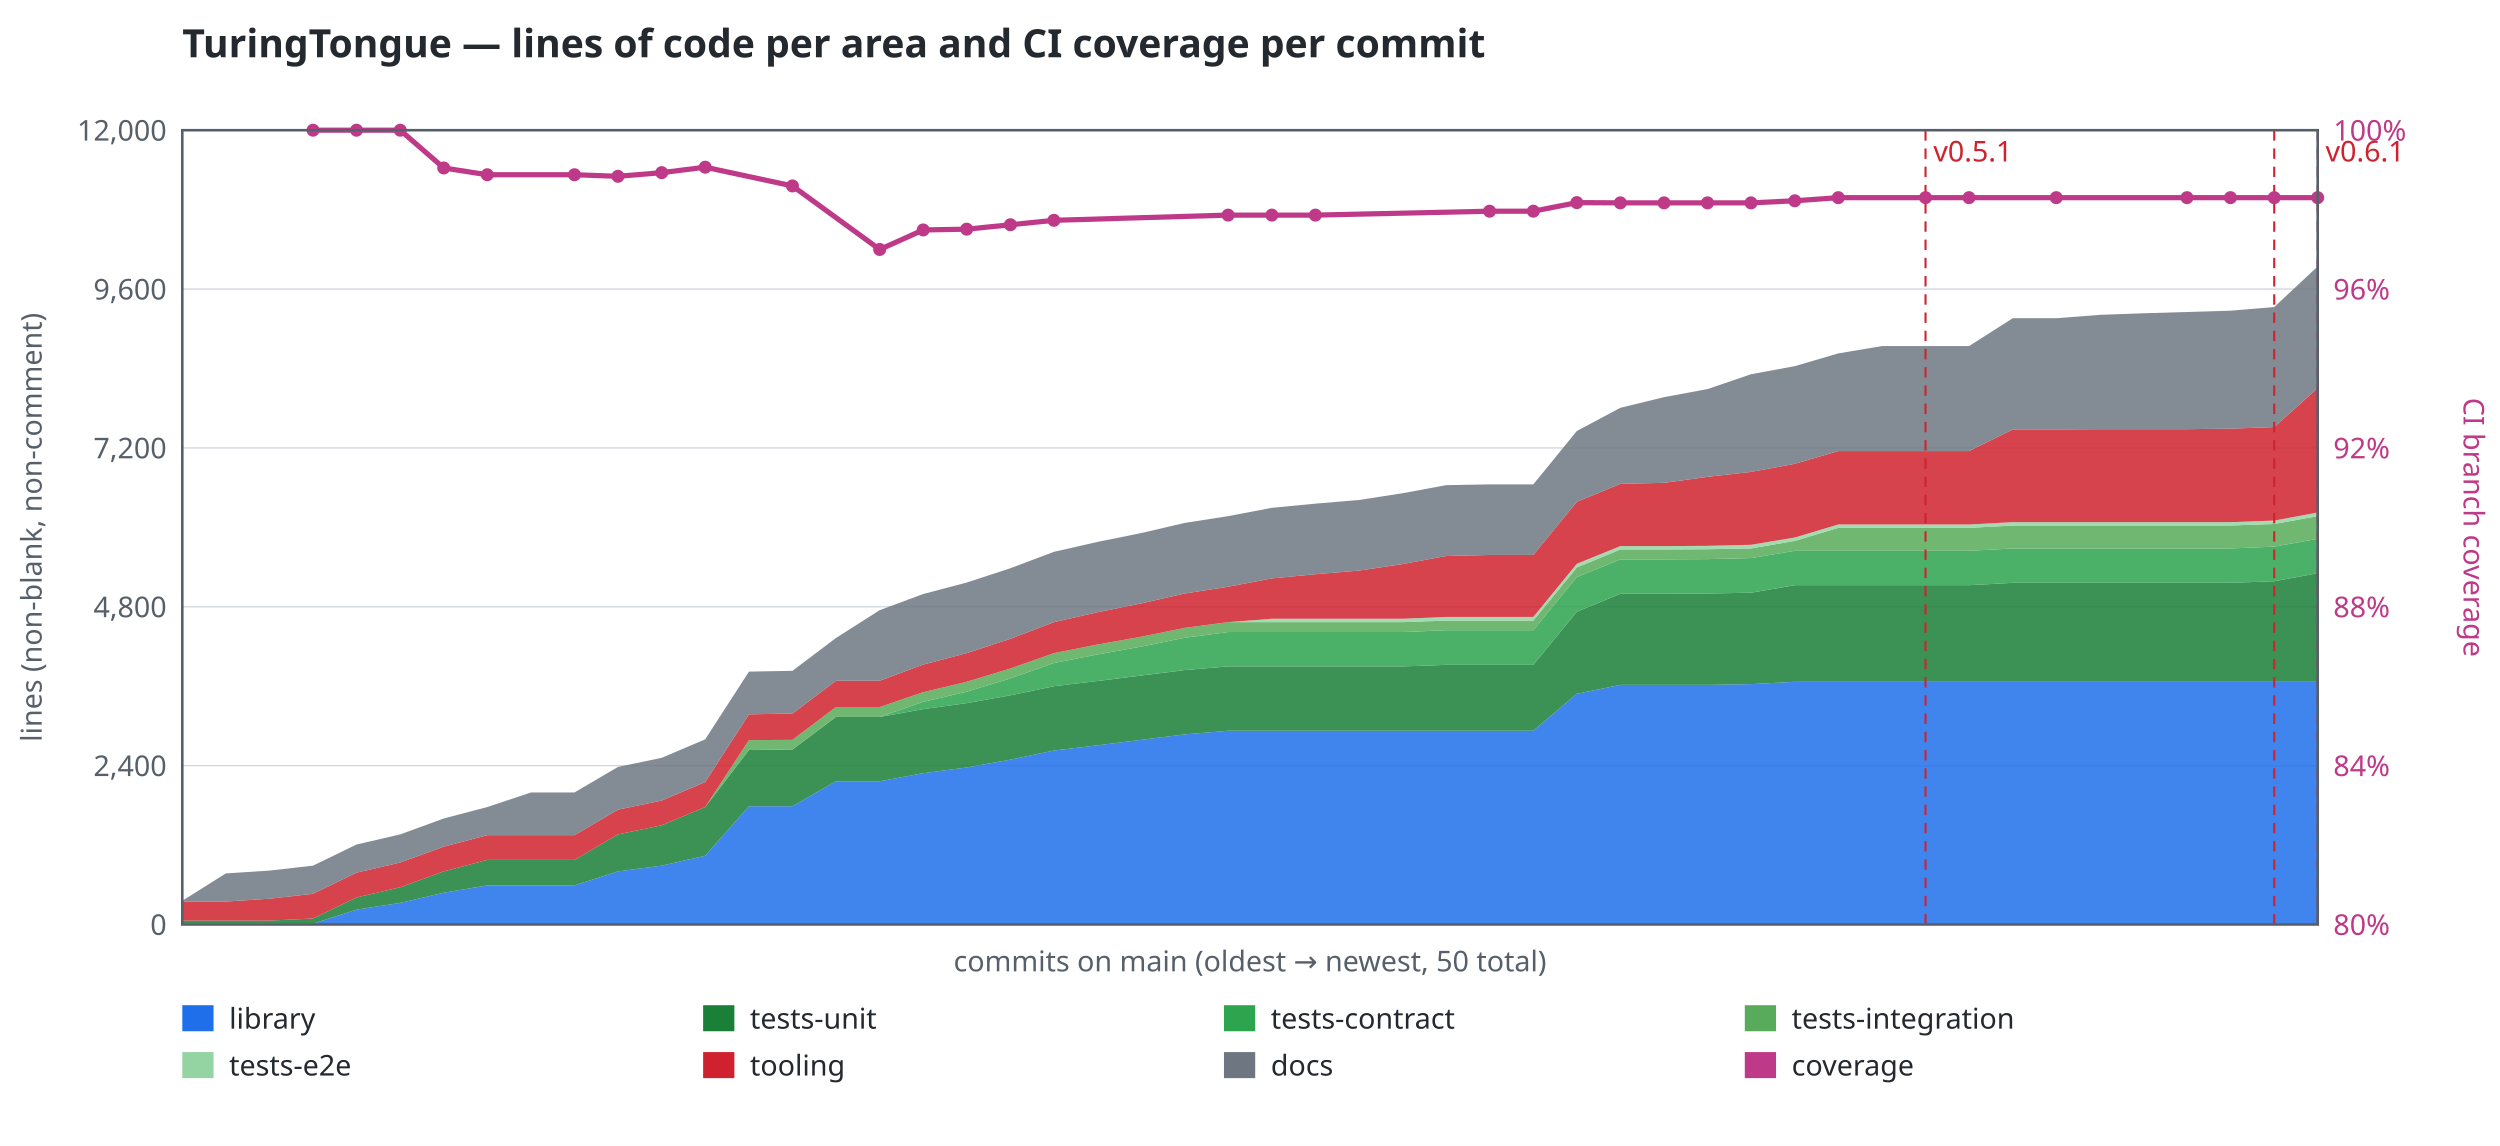
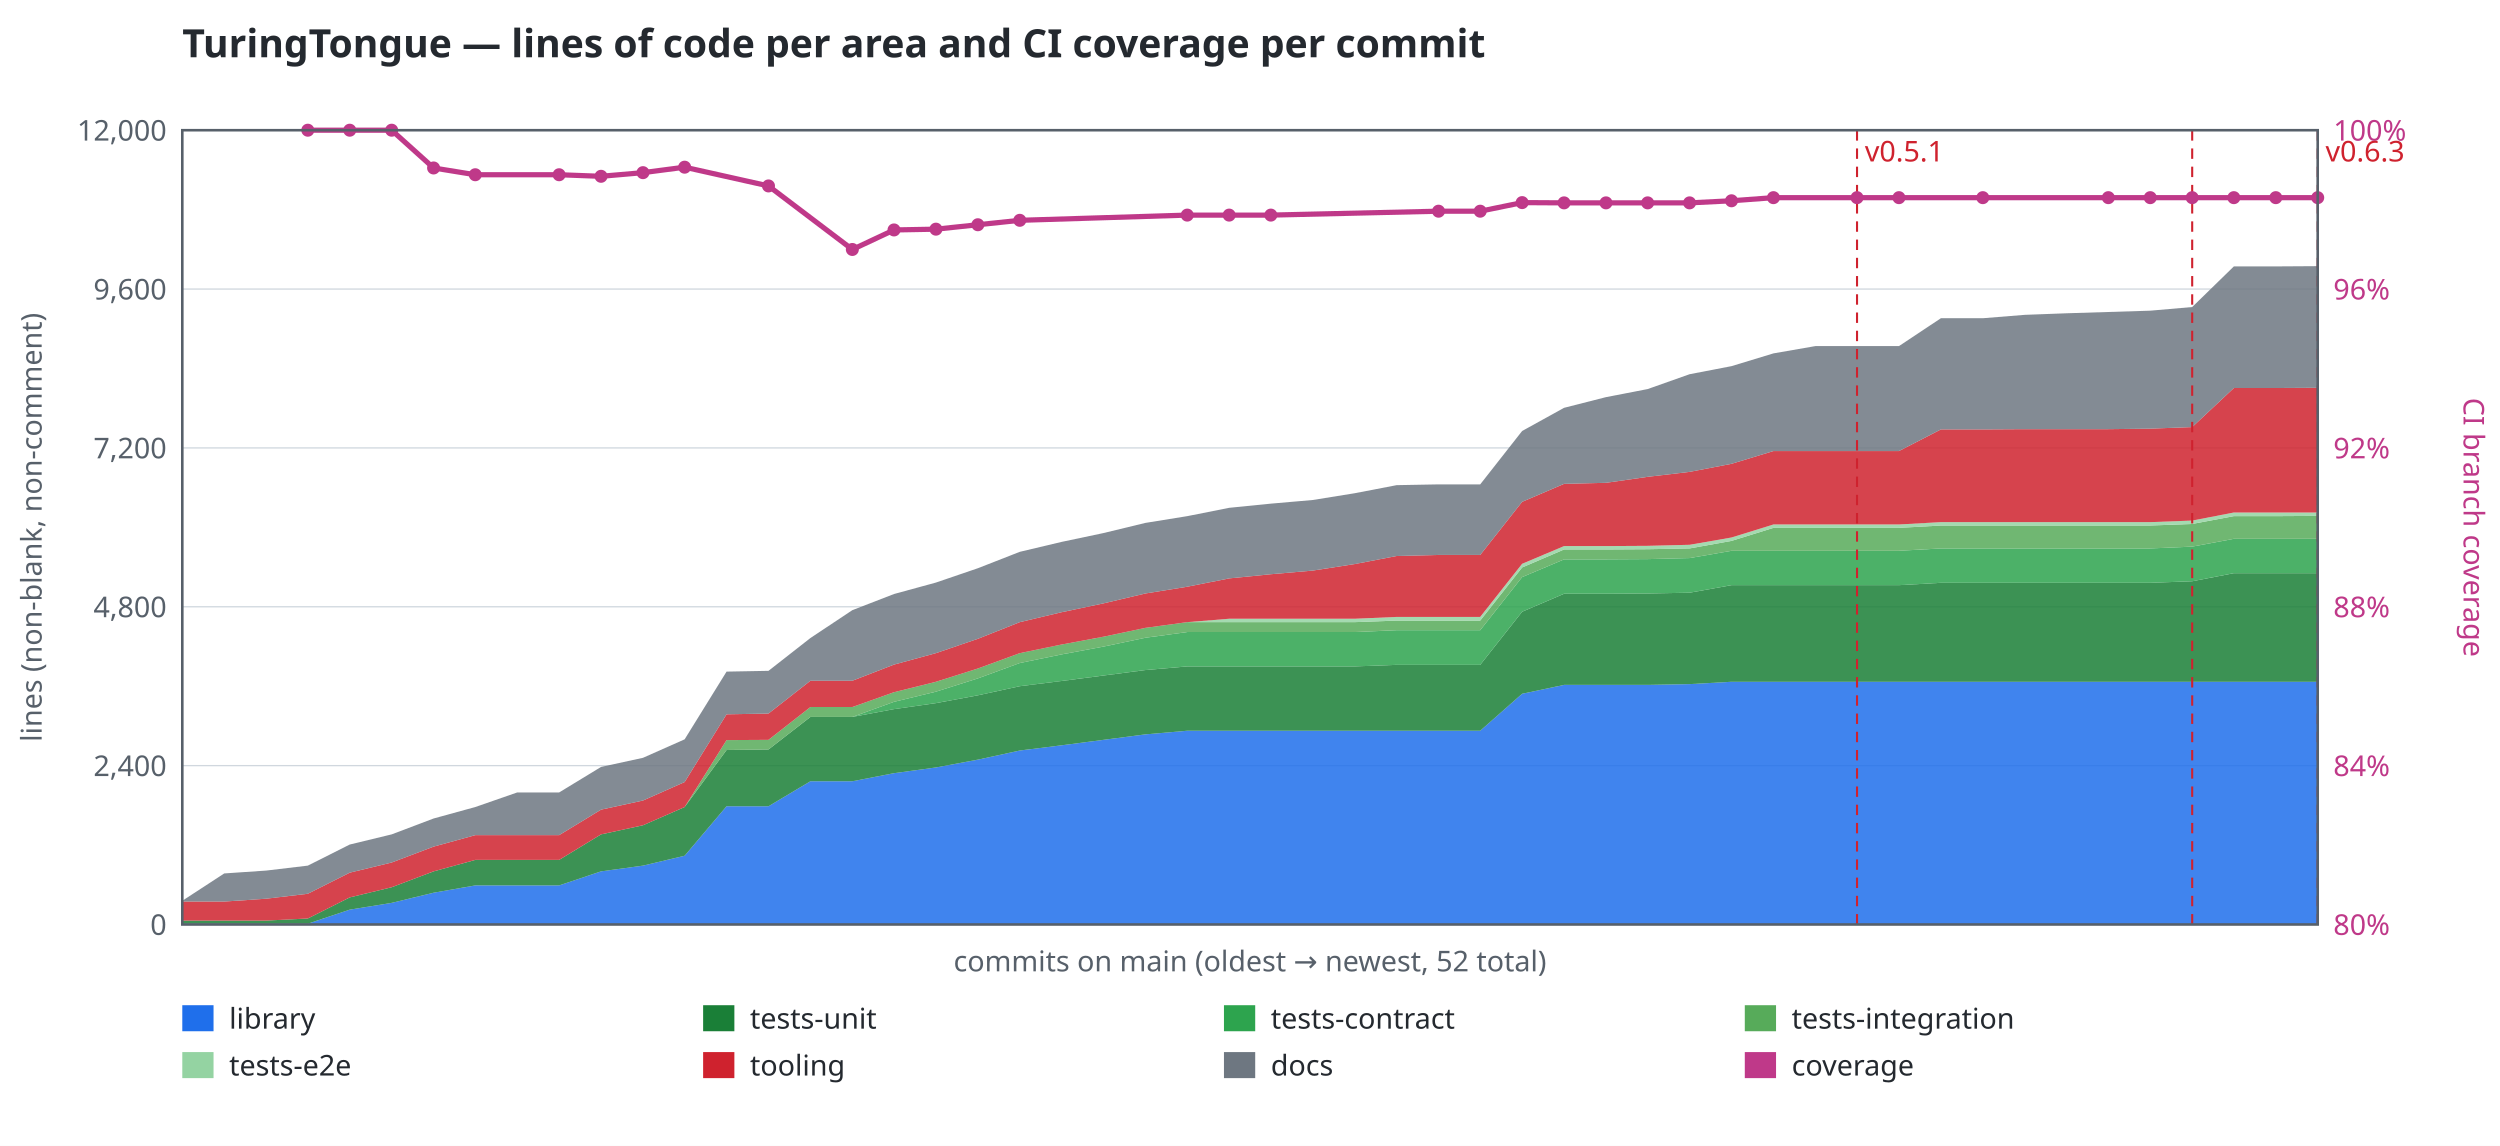
<svg xmlns="http://www.w3.org/2000/svg" width="960" height="440" viewBox="0 0 960 440" font-family="sans-serif" font-size="11">
  <rect width="960" height="440" fill="#ffffff" />
  <text x="70" y="22" font-size="15" font-weight="bold" fill="#24292f">TuringTongue — lines of code per area and CI coverage per commit</text>
  <line x1="70" x2="890" y1="355.0" y2="355.0" stroke="#d0d7de" stroke-width="0.5" />
  <text x="64" y="359.0" text-anchor="end" fill="#57606a">0</text>
  <text x="896" y="359.0" fill="#bf3989">80%</text>
  <line x1="70" x2="890" y1="294.0" y2="294.0" stroke="#d0d7de" stroke-width="0.5" />
  <text x="64" y="298.0" text-anchor="end" fill="#57606a">2,400</text>
  <text x="896" y="298.0" fill="#bf3989">84%</text>
  <line x1="70" x2="890" y1="233.0" y2="233.0" stroke="#d0d7de" stroke-width="0.5" />
  <text x="64" y="237.0" text-anchor="end" fill="#57606a">4,800</text>
  <text x="896" y="237.0" fill="#bf3989">88%</text>
  <line x1="70" x2="890" y1="172.0" y2="172.0" stroke="#d0d7de" stroke-width="0.5" />
  <text x="64" y="176.0" text-anchor="end" fill="#57606a">7,200</text>
  <text x="896" y="176.0" fill="#bf3989">92%</text>
  <line x1="70" x2="890" y1="111.0" y2="111.0" stroke="#d0d7de" stroke-width="0.5" />
  <text x="64" y="115.0" text-anchor="end" fill="#57606a">9,600</text>
  <text x="896" y="115.0" fill="#bf3989">96%</text>
  <line x1="70" x2="890" y1="50.0" y2="50.0" stroke="#d0d7de" stroke-width="0.5" />
  <text x="64" y="54.0" text-anchor="end" fill="#57606a">12,000</text>
  <text x="896" y="54.0" fill="#bf3989">100%</text>
-   <polygon points="70.0,354.7 86.7,354.7 103.5,354.7 120.2,354.7 136.9,349.3 153.7,346.7 170.4,342.8 187.1,340.0 203.9,340.0 220.6,340.0 237.3,334.6 254.1,332.4 270.8,328.6 287.6,309.6 304.3,309.6 321.0,300.0 337.8,300.0 354.5,296.9 371.2,294.7 388.0,291.7 404.7,288.2 421.4,286.2 438.2,284.1 454.9,282.0 471.6,280.6 488.4,280.6 505.1,280.6 521.8,280.6 538.6,280.6 555.3,280.6 572.0,280.6 588.8,280.6 605.5,266.4 622.2,263.0 639.0,263.0 655.7,263.0 672.4,262.7 689.2,261.8 705.9,261.8 722.7,261.8 739.4,261.8 756.1,261.8 772.9,261.8 789.6,261.8 806.3,261.8 823.1,261.8 839.8,261.8 856.5,261.8 873.3,261.8 890.0,261.8 890.0,355.0 873.3,355.0 856.5,355.0 839.8,355.0 823.1,355.0 806.3,355.0 789.6,355.0 772.9,355.0 756.1,355.0 739.4,355.0 722.7,355.0 705.9,355.0 689.2,355.0 672.4,355.0 655.7,355.0 639.0,355.0 622.2,355.0 605.5,355.0 588.8,355.0 572.0,355.0 555.3,355.0 538.6,355.0 521.8,355.0 505.1,355.0 488.4,355.0 471.6,355.0 454.9,355.0 438.2,355.0 421.4,355.0 404.7,355.0 388.0,355.0 371.2,355.0 354.5,355.0 337.8,355.0 321.0,355.0 304.3,355.0 287.6,355.0 270.8,355.0 254.1,355.0 237.3,355.0 220.6,355.0 203.9,355.0 187.1,355.0 170.4,355.0 153.7,355.0 136.9,355.0 120.2,355.0 103.5,355.0 86.7,355.0 70.0,355.0" fill="#1f6feb" fill-opacity="0.85" />
-   <polygon points="70.0,353.5 86.7,353.5 103.5,353.5 120.2,352.7 136.9,344.6 153.7,340.7 170.4,334.6 187.1,330.2 203.9,330.2 220.6,330.2 237.3,320.4 254.1,316.9 270.8,309.9 287.6,288.0 304.3,287.8 321.0,275.3 337.8,275.3 354.5,272.3 371.2,270.0 388.0,267.0 404.7,263.5 421.4,261.5 438.2,259.4 454.9,257.3 471.6,255.9 488.4,255.9 505.1,255.9 521.8,255.9 538.6,255.9 555.3,255.3 572.0,255.3 588.8,255.3 605.5,234.9 622.2,228.0 639.0,228.0 655.7,227.9 672.4,227.6 689.2,224.7 705.9,224.7 722.7,224.7 739.4,224.7 756.1,224.7 772.9,223.8 789.6,223.8 806.3,223.8 823.1,223.8 839.8,223.8 856.5,223.8 873.3,223.2 890.0,220.1 890.0,261.8 873.3,261.8 856.5,261.8 839.8,261.8 823.1,261.8 806.3,261.8 789.6,261.8 772.9,261.8 756.1,261.8 739.4,261.8 722.7,261.8 705.9,261.8 689.2,261.8 672.4,262.7 655.7,263.0 639.0,263.0 622.2,263.0 605.5,266.4 588.8,280.6 572.0,280.6 555.3,280.6 538.6,280.6 521.8,280.6 505.1,280.6 488.4,280.6 471.6,280.6 454.9,282.0 438.2,284.1 421.4,286.2 404.7,288.2 388.0,291.7 371.2,294.7 354.5,296.9 337.8,300.0 321.0,300.0 304.3,309.6 287.6,309.6 270.8,328.6 254.1,332.4 237.3,334.6 220.6,340.0 203.9,340.0 187.1,340.0 170.4,342.8 153.7,346.7 136.9,349.3 120.2,354.7 103.5,354.7 86.7,354.7 70.0,354.7" fill="#1a7f37" fill-opacity="0.85" />
-   <polygon points="70.0,353.5 86.7,353.5 103.5,353.5 120.2,352.7 136.9,344.6 153.7,340.7 170.4,334.6 187.1,330.2 203.9,330.2 220.6,330.2 237.3,320.4 254.1,316.9 270.8,309.9 287.6,288.0 304.3,287.8 321.0,275.3 337.8,275.3 354.5,269.5 371.2,265.6 388.0,260.5 404.7,254.6 421.4,251.3 438.2,248.3 454.9,244.9 471.6,242.7 488.4,242.7 505.1,242.7 521.8,242.7 538.6,242.7 555.3,242.0 572.0,242.0 588.8,242.0 605.5,221.6 622.2,214.8 639.0,214.8 655.7,214.7 672.4,214.3 689.2,211.5 705.9,211.5 722.7,211.5 739.4,211.5 756.1,211.5 772.9,210.6 789.6,210.6 806.3,210.6 823.1,210.6 839.8,210.6 856.5,210.6 873.3,209.9 890.0,206.9 890.0,220.1 873.3,223.2 856.5,223.8 839.8,223.8 823.1,223.8 806.3,223.8 789.6,223.8 772.9,223.8 756.1,224.7 739.4,224.7 722.7,224.7 705.9,224.7 689.2,224.7 672.4,227.6 655.7,227.9 639.0,228.0 622.2,228.0 605.5,234.9 588.8,255.3 572.0,255.3 555.3,255.3 538.6,255.9 521.8,255.9 505.1,255.9 488.4,255.9 471.6,255.9 454.9,257.3 438.2,259.4 421.4,261.5 404.7,263.5 388.0,267.0 371.2,270.0 354.5,272.3 337.8,275.3 321.0,275.3 304.3,287.8 287.6,288.0 270.8,309.9 254.1,316.9 237.3,320.4 220.6,330.2 203.9,330.2 187.1,330.2 170.4,334.6 153.7,340.7 136.9,344.6 120.2,352.7 103.5,353.5 86.7,353.5 70.0,353.5" fill="#2da44e" fill-opacity="0.85" />
-   <polygon points="70.0,353.5 86.7,353.5 103.5,353.5 120.2,352.7 136.9,344.6 153.7,340.7 170.4,334.6 187.1,330.2 203.9,330.2 220.6,330.2 237.3,320.4 254.1,316.9 270.8,309.9 287.6,284.2 304.3,284.1 321.0,271.5 337.8,271.5 354.5,265.8 371.2,261.8 388.0,256.7 404.7,250.8 421.4,247.5 438.2,244.5 454.9,241.1 471.6,238.9 488.4,238.9 505.1,238.9 521.8,238.9 538.6,238.9 555.3,238.3 572.0,238.3 588.8,238.3 605.5,217.9 622.2,211.0 639.0,211.0 655.7,210.9 672.4,210.6 689.2,207.7 705.9,202.7 722.7,202.7 739.4,202.7 756.1,202.7 772.9,201.8 789.6,201.8 806.3,201.8 823.1,201.8 839.8,201.8 856.5,201.8 873.3,201.2 890.0,198.2 890.0,206.9 873.3,209.9 856.5,210.6 839.8,210.6 823.1,210.6 806.3,210.6 789.6,210.6 772.9,210.6 756.1,211.5 739.4,211.5 722.7,211.5 705.9,211.5 689.2,211.5 672.4,214.3 655.7,214.7 639.0,214.8 622.2,214.8 605.5,221.6 588.8,242.0 572.0,242.0 555.3,242.0 538.6,242.7 521.8,242.7 505.1,242.7 488.4,242.7 471.6,242.7 454.9,244.9 438.2,248.3 421.4,251.3 404.7,254.6 388.0,260.5 371.2,265.6 354.5,269.5 337.8,275.3 321.0,275.3 304.3,287.8 287.6,288.0 270.8,309.9 254.1,316.9 237.3,320.4 220.6,330.2 203.9,330.2 187.1,330.2 170.4,334.6 153.7,340.7 136.9,344.6 120.2,352.7 103.5,353.5 86.7,353.5 70.0,353.5" fill="#57ab5a" fill-opacity="0.85" />
-   <polygon points="70.0,353.5 86.7,353.5 103.5,353.5 120.2,352.7 136.9,344.6 153.7,340.7 170.4,334.6 187.1,330.2 203.9,330.2 220.6,330.2 237.3,320.4 254.1,316.9 270.8,309.9 287.6,284.2 304.3,284.1 321.0,271.5 337.8,271.5 354.5,265.8 371.2,261.8 388.0,256.7 404.7,250.8 421.4,247.5 438.2,244.5 454.9,241.1 471.6,238.9 488.4,237.6 505.1,237.6 521.8,237.6 538.6,237.6 555.3,236.9 572.0,236.9 588.8,236.9 605.5,216.5 622.2,209.7 639.0,209.7 655.7,209.6 672.4,209.2 689.2,206.4 705.9,201.4 722.7,201.4 739.4,201.4 756.1,201.4 772.9,200.5 789.6,200.5 806.3,200.5 823.1,200.5 839.8,200.5 856.5,200.5 873.3,199.9 890.0,196.8 890.0,198.2 873.3,201.2 856.5,201.8 839.8,201.8 823.1,201.8 806.3,201.8 789.6,201.8 772.9,201.8 756.1,202.7 739.4,202.7 722.7,202.7 705.9,202.7 689.2,207.7 672.4,210.6 655.7,210.9 639.0,211.0 622.2,211.0 605.5,217.9 588.8,238.3 572.0,238.3 555.3,238.3 538.6,238.9 521.8,238.9 505.1,238.9 488.4,238.9 471.6,238.9 454.9,241.1 438.2,244.5 421.4,247.5 404.7,250.8 388.0,256.7 371.2,261.8 354.5,265.8 337.8,271.5 321.0,271.5 304.3,284.1 287.6,284.2 270.8,309.9 254.1,316.9 237.3,320.4 220.6,330.2 203.9,330.2 187.1,330.2 170.4,334.6 153.7,340.7 136.9,344.6 120.2,352.7 103.5,353.5 86.7,353.5 70.0,353.5" fill="#94d3a2" fill-opacity="0.85" />
-   <polygon points="70.0,346.2 86.7,346.2 103.5,345.1 120.2,343.2 136.9,335.1 153.7,331.2 170.4,325.1 187.1,320.7 203.9,320.7 220.6,320.7 237.3,310.9 254.1,307.4 270.8,300.3 287.6,274.3 304.3,274.0 321.0,261.4 337.8,261.4 354.5,255.2 371.2,250.8 388.0,245.3 404.7,238.9 421.4,235.1 438.2,231.7 454.9,227.9 471.6,225.3 488.4,222.1 505.1,220.5 521.8,219.1 538.6,216.6 555.3,213.5 572.0,213.1 588.8,213.1 605.5,192.7 622.2,185.8 639.0,185.4 655.7,183.1 672.4,181.2 689.2,178.1 705.9,173.2 722.7,173.2 739.4,173.2 756.1,173.2 772.9,164.9 789.6,164.9 806.3,164.8 823.1,164.8 839.8,164.8 856.5,164.6 873.3,164.0 890.0,149.0 890.0,196.8 873.3,199.9 856.5,200.5 839.8,200.5 823.1,200.5 806.3,200.5 789.6,200.5 772.9,200.5 756.1,201.4 739.4,201.4 722.7,201.4 705.9,201.4 689.2,206.4 672.4,209.2 655.7,209.6 639.0,209.7 622.2,209.7 605.5,216.5 588.8,236.9 572.0,236.9 555.3,236.9 538.6,237.6 521.8,237.6 505.1,237.6 488.4,237.6 471.6,238.9 454.9,241.1 438.2,244.5 421.4,247.5 404.7,250.8 388.0,256.7 371.2,261.8 354.5,265.8 337.8,271.5 321.0,271.5 304.3,284.1 287.6,284.2 270.8,309.9 254.1,316.9 237.3,320.4 220.6,330.2 203.9,330.2 187.1,330.2 170.4,334.6 153.7,340.7 136.9,344.6 120.2,352.7 103.5,353.5 86.7,353.5 70.0,353.5" fill="#cf222e" fill-opacity="0.85" />
-   <polygon points="70.0,345.9 86.7,335.4 103.5,334.3 120.2,332.4 136.9,324.3 153.7,320.4 170.4,314.3 187.1,309.9 203.9,304.3 220.6,304.3 237.3,294.5 254.1,291.0 270.8,283.9 287.6,257.9 304.3,257.6 321.0,245.0 337.8,234.3 354.5,228.1 371.2,223.7 388.0,218.2 404.7,211.9 421.4,208.1 438.2,204.7 454.9,200.8 471.6,198.2 488.4,195.0 505.1,193.4 521.8,192.0 538.6,189.4 555.3,186.3 572.0,186.0 588.8,186.0 605.5,165.5 622.2,156.6 639.0,152.5 655.7,149.4 672.4,143.7 689.2,140.6 705.9,135.7 722.7,132.9 739.4,132.9 756.1,132.9 772.9,122.2 789.6,122.2 806.3,120.9 823.1,120.3 839.8,119.8 856.5,119.3 873.3,117.9 890.0,102.3 890.0,149.0 873.3,164.0 856.5,164.6 839.8,164.8 823.1,164.8 806.3,164.8 789.6,164.9 772.9,164.9 756.1,173.2 739.4,173.2 722.7,173.2 705.9,173.2 689.2,178.1 672.4,181.2 655.7,183.1 639.0,185.4 622.2,185.8 605.5,192.7 588.8,213.1 572.0,213.1 555.3,213.5 538.6,216.6 521.8,219.1 505.1,220.5 488.4,222.1 471.6,225.3 454.9,227.9 438.2,231.7 421.4,235.1 404.7,238.9 388.0,245.3 371.2,250.8 354.5,255.2 337.8,261.4 321.0,261.4 304.3,274.0 287.6,274.3 270.8,300.3 254.1,307.4 237.3,310.9 220.6,320.7 203.9,320.7 187.1,320.7 170.4,325.1 153.7,331.2 136.9,335.1 120.2,343.2 103.5,345.1 86.7,346.2 70.0,346.2" fill="#6e7781" fill-opacity="0.85" />
-   <line x1="739.4" x2="739.4" y1="50" y2="355" stroke="#cf222e" stroke-width="0.8" stroke-dasharray="4,3" />
-   <line x1="873.3" x2="873.3" y1="50" y2="355" stroke="#cf222e" stroke-width="0.8" stroke-dasharray="4,3" />
+   <polygon points="70.0,354.7 86.1,354.7 102.2,354.7 118.2,354.7 134.3,349.3 150.4,346.7 166.5,342.8 182.5,340.0 198.6,340.0 214.7,340.0 230.8,334.6 246.9,332.4 262.9,328.6 279.0,309.6 295.1,309.6 311.2,300.0 327.3,300.0 343.3,296.9 359.4,294.7 375.5,291.7 391.6,288.2 407.6,286.2 423.7,284.1 439.8,282.0 455.9,280.6 472.0,280.6 488.0,280.6 504.1,280.6 520.2,280.6 536.3,280.6 552.4,280.6 568.4,280.6 584.5,266.4 600.6,263.0 616.7,263.0 632.7,263.0 648.8,262.7 664.9,261.8 681.0,261.8 697.1,261.8 713.1,261.8 729.2,261.8 745.3,261.8 761.4,261.8 777.5,261.8 793.5,261.8 809.6,261.8 825.7,261.8 841.8,261.8 857.8,261.8 873.9,261.8 890.0,261.8 890.0,355.0 873.9,355.0 857.8,355.0 841.8,355.0 825.7,355.0 809.6,355.0 793.5,355.0 777.5,355.0 761.4,355.0 745.3,355.0 729.2,355.0 713.1,355.0 697.1,355.0 681.0,355.0 664.9,355.0 648.8,355.0 632.7,355.0 616.7,355.0 600.6,355.0 584.5,355.0 568.4,355.0 552.4,355.0 536.3,355.0 520.2,355.0 504.1,355.0 488.0,355.0 472.0,355.0 455.9,355.0 439.8,355.0 423.7,355.0 407.6,355.0 391.6,355.0 375.5,355.0 359.4,355.0 343.3,355.0 327.3,355.0 311.2,355.0 295.1,355.0 279.0,355.0 262.9,355.0 246.9,355.0 230.8,355.0 214.7,355.0 198.6,355.0 182.5,355.0 166.5,355.0 150.4,355.0 134.3,355.0 118.2,355.0 102.2,355.0 86.1,355.0 70.0,355.0" fill="#1f6feb" fill-opacity="0.85" />
+   <polygon points="70.0,353.5 86.1,353.5 102.2,353.5 118.2,352.7 134.3,344.6 150.4,340.7 166.5,334.6 182.5,330.2 198.6,330.2 214.7,330.2 230.8,320.4 246.9,316.9 262.9,309.9 279.0,288.0 295.1,287.8 311.2,275.3 327.3,275.3 343.3,272.3 359.4,270.0 375.5,267.0 391.6,263.5 407.6,261.5 423.7,259.4 439.8,257.3 455.9,255.9 472.0,255.9 488.0,255.9 504.1,255.9 520.2,255.9 536.3,255.3 552.4,255.3 568.4,255.3 584.5,234.9 600.6,228.0 616.7,228.0 632.7,227.9 648.8,227.6 664.9,224.7 681.0,224.7 697.1,224.7 713.1,224.7 729.2,224.7 745.3,223.8 761.4,223.8 777.5,223.8 793.5,223.8 809.6,223.8 825.7,223.8 841.8,223.2 857.8,220.1 873.9,220.1 890.0,220.1 890.0,261.8 873.9,261.8 857.8,261.8 841.8,261.8 825.7,261.8 809.6,261.8 793.5,261.8 777.5,261.8 761.4,261.8 745.3,261.8 729.2,261.8 713.1,261.8 697.1,261.8 681.0,261.8 664.9,261.8 648.8,262.7 632.7,263.0 616.7,263.0 600.6,263.0 584.5,266.4 568.4,280.6 552.4,280.6 536.3,280.6 520.2,280.6 504.1,280.6 488.0,280.6 472.0,280.6 455.9,280.6 439.8,282.0 423.7,284.1 407.6,286.2 391.6,288.2 375.5,291.7 359.4,294.7 343.3,296.9 327.3,300.0 311.2,300.0 295.1,309.6 279.0,309.6 262.9,328.6 246.9,332.4 230.8,334.6 214.7,340.0 198.6,340.0 182.5,340.0 166.5,342.8 150.4,346.7 134.3,349.3 118.2,354.7 102.2,354.7 86.1,354.7 70.0,354.7" fill="#1a7f37" fill-opacity="0.85" />
+   <polygon points="70.0,353.5 86.1,353.5 102.2,353.5 118.2,352.7 134.3,344.6 150.4,340.7 166.5,334.6 182.5,330.2 198.6,330.2 214.7,330.2 230.8,320.4 246.9,316.9 262.9,309.9 279.0,288.0 295.1,287.8 311.2,275.3 327.3,275.3 343.3,269.5 359.4,265.6 375.5,260.5 391.6,254.6 407.6,251.3 423.7,248.3 439.8,244.9 455.9,242.7 472.0,242.7 488.0,242.7 504.1,242.7 520.2,242.7 536.3,242.0 552.4,242.0 568.4,242.0 584.5,221.6 600.6,214.8 616.7,214.8 632.7,214.7 648.8,214.3 664.9,211.5 681.0,211.5 697.1,211.5 713.1,211.5 729.2,211.5 745.3,210.6 761.4,210.6 777.5,210.6 793.5,210.6 809.6,210.6 825.7,210.6 841.8,209.9 857.8,206.9 873.9,206.9 890.0,206.9 890.0,220.1 873.9,220.1 857.8,220.1 841.8,223.2 825.7,223.8 809.6,223.8 793.5,223.8 777.5,223.8 761.4,223.8 745.3,223.8 729.2,224.7 713.1,224.7 697.1,224.7 681.0,224.7 664.9,224.7 648.8,227.6 632.7,227.9 616.7,228.0 600.6,228.0 584.5,234.9 568.4,255.3 552.4,255.3 536.3,255.3 520.2,255.9 504.1,255.9 488.0,255.9 472.0,255.9 455.9,255.9 439.8,257.3 423.7,259.4 407.6,261.5 391.6,263.5 375.5,267.0 359.4,270.0 343.3,272.3 327.3,275.3 311.2,275.3 295.1,287.8 279.0,288.0 262.9,309.9 246.9,316.9 230.8,320.4 214.7,330.2 198.6,330.2 182.5,330.2 166.5,334.6 150.4,340.7 134.3,344.6 118.2,352.7 102.2,353.5 86.1,353.5 70.0,353.5" fill="#2da44e" fill-opacity="0.85" />
+   <polygon points="70.0,353.5 86.1,353.5 102.2,353.5 118.2,352.7 134.3,344.6 150.4,340.7 166.5,334.6 182.5,330.2 198.6,330.2 214.7,330.2 230.8,320.4 246.9,316.9 262.9,309.9 279.0,284.2 295.1,284.1 311.2,271.5 327.3,271.5 343.3,265.8 359.4,261.8 375.5,256.7 391.6,250.8 407.6,247.5 423.7,244.5 439.8,241.1 455.9,238.9 472.0,238.9 488.0,238.9 504.1,238.9 520.2,238.9 536.3,238.3 552.4,238.3 568.4,238.3 584.5,217.9 600.6,211.0 616.7,211.0 632.7,210.9 648.8,210.6 664.9,207.7 681.0,202.7 697.1,202.7 713.1,202.7 729.2,202.7 745.3,201.8 761.4,201.8 777.5,201.8 793.5,201.8 809.6,201.8 825.7,201.8 841.8,201.2 857.8,198.2 873.9,198.2 890.0,198.1 890.0,206.9 873.9,206.9 857.8,206.9 841.8,209.9 825.7,210.6 809.6,210.6 793.5,210.6 777.5,210.6 761.4,210.6 745.3,210.6 729.2,211.5 713.1,211.5 697.1,211.5 681.0,211.5 664.9,211.5 648.8,214.3 632.7,214.7 616.7,214.8 600.6,214.8 584.5,221.6 568.4,242.0 552.4,242.0 536.3,242.0 520.2,242.7 504.1,242.7 488.0,242.7 472.0,242.7 455.9,242.7 439.8,244.9 423.7,248.3 407.6,251.3 391.6,254.6 375.5,260.5 359.4,265.6 343.3,269.5 327.3,275.3 311.2,275.3 295.1,287.8 279.0,288.0 262.9,309.9 246.9,316.9 230.8,320.4 214.7,330.2 198.6,330.2 182.5,330.2 166.5,334.6 150.4,340.7 134.3,344.6 118.2,352.7 102.2,353.5 86.1,353.5 70.0,353.5" fill="#57ab5a" fill-opacity="0.85" />
+   <polygon points="70.0,353.5 86.1,353.5 102.2,353.5 118.2,352.7 134.3,344.6 150.4,340.7 166.5,334.6 182.5,330.2 198.6,330.2 214.7,330.2 230.8,320.4 246.9,316.9 262.9,309.9 279.0,284.2 295.1,284.1 311.2,271.5 327.3,271.5 343.3,265.8 359.4,261.8 375.5,256.7 391.6,250.8 407.6,247.5 423.7,244.5 439.8,241.1 455.9,238.9 472.0,237.6 488.0,237.6 504.1,237.6 520.2,237.6 536.3,236.9 552.4,236.9 568.4,236.9 584.5,216.5 600.6,209.7 616.7,209.7 632.7,209.6 648.8,209.2 664.9,206.4 681.0,201.4 697.1,201.4 713.1,201.4 729.2,201.4 745.3,200.5 761.4,200.5 777.5,200.5 793.5,200.5 809.6,200.5 825.7,200.5 841.8,199.9 857.8,196.8 873.9,196.8 890.0,196.8 890.0,198.1 873.9,198.2 857.8,198.2 841.8,201.2 825.7,201.8 809.6,201.8 793.5,201.8 777.5,201.8 761.4,201.8 745.3,201.8 729.2,202.7 713.1,202.7 697.1,202.7 681.0,202.7 664.9,207.7 648.8,210.6 632.7,210.9 616.7,211.0 600.6,211.0 584.5,217.9 568.4,238.3 552.4,238.3 536.3,238.3 520.2,238.9 504.1,238.9 488.0,238.9 472.0,238.9 455.9,238.9 439.8,241.1 423.7,244.5 407.6,247.5 391.6,250.8 375.5,256.7 359.4,261.8 343.3,265.8 327.3,271.5 311.2,271.5 295.1,284.1 279.0,284.2 262.9,309.9 246.9,316.9 230.8,320.4 214.7,330.2 198.6,330.2 182.5,330.2 166.5,334.6 150.4,340.7 134.3,344.6 118.2,352.7 102.2,353.5 86.1,353.5 70.0,353.5" fill="#94d3a2" fill-opacity="0.85" />
+   <polygon points="70.0,346.2 86.1,346.2 102.2,345.1 118.2,343.2 134.3,335.1 150.4,331.2 166.5,325.1 182.5,320.7 198.6,320.7 214.7,320.7 230.8,310.9 246.9,307.4 262.9,300.3 279.0,274.3 295.1,274.0 311.2,261.4 327.3,261.4 343.3,255.2 359.4,250.8 375.5,245.3 391.6,238.9 407.6,235.1 423.7,231.7 439.8,227.9 455.9,225.3 472.0,222.1 488.0,220.5 504.1,219.1 520.2,216.6 536.3,213.5 552.4,213.1 568.4,213.1 584.5,192.7 600.6,185.8 616.7,185.4 632.7,183.1 648.8,181.2 664.9,178.1 681.0,173.2 697.1,173.2 713.1,173.2 729.2,173.2 745.3,164.9 761.4,164.9 777.5,164.8 793.5,164.8 809.6,164.8 825.7,164.6 841.8,164.0 857.8,149.0 873.9,149.0 890.0,148.9 890.0,196.8 873.9,196.8 857.8,196.8 841.8,199.9 825.7,200.5 809.6,200.5 793.5,200.5 777.5,200.5 761.4,200.5 745.3,200.5 729.2,201.4 713.1,201.4 697.1,201.4 681.0,201.4 664.9,206.4 648.8,209.2 632.7,209.6 616.7,209.7 600.6,209.7 584.5,216.5 568.4,236.9 552.4,236.9 536.3,236.9 520.2,237.6 504.1,237.6 488.0,237.6 472.0,237.6 455.9,238.9 439.8,241.1 423.7,244.5 407.6,247.5 391.6,250.8 375.5,256.7 359.4,261.8 343.3,265.8 327.3,271.5 311.2,271.5 295.1,284.1 279.0,284.2 262.9,309.9 246.9,316.9 230.8,320.4 214.7,330.2 198.6,330.2 182.5,330.2 166.5,334.6 150.4,340.7 134.3,344.6 118.2,352.7 102.2,353.5 86.1,353.5 70.0,353.5" fill="#cf222e" fill-opacity="0.85" />
+   <polygon points="70.0,345.9 86.1,335.4 102.2,334.3 118.2,332.4 134.3,324.3 150.4,320.4 166.5,314.3 182.5,309.9 198.6,304.3 214.7,304.3 230.8,294.5 246.9,291.0 262.9,283.9 279.0,257.9 295.1,257.6 311.2,245.0 327.3,234.3 343.3,228.1 359.4,223.7 375.5,218.2 391.6,211.9 407.6,208.1 423.7,204.7 439.8,200.8 455.9,198.2 472.0,195.0 488.0,193.4 504.1,192.0 520.2,189.4 536.3,186.3 552.4,186.0 568.4,186.0 584.5,165.5 600.6,156.6 616.7,152.5 632.7,149.4 648.8,143.7 664.9,140.6 681.0,135.7 697.1,132.9 713.1,132.9 729.2,132.9 745.3,122.2 761.4,122.2 777.5,120.9 793.5,120.3 809.6,119.8 825.7,119.3 841.8,117.9 857.8,102.3 873.9,102.3 890.0,102.2 890.0,148.9 873.9,149.0 857.8,149.0 841.8,164.0 825.7,164.6 809.6,164.8 793.5,164.8 777.5,164.8 761.4,164.9 745.3,164.9 729.2,173.2 713.1,173.2 697.1,173.2 681.0,173.2 664.9,178.1 648.8,181.2 632.7,183.1 616.7,185.4 600.6,185.8 584.5,192.7 568.4,213.1 552.4,213.1 536.3,213.5 520.2,216.6 504.1,219.1 488.0,220.5 472.0,222.1 455.9,225.3 439.8,227.9 423.7,231.7 407.6,235.1 391.6,238.9 375.5,245.3 359.4,250.8 343.3,255.2 327.3,261.4 311.2,261.4 295.1,274.0 279.0,274.3 262.9,300.3 246.9,307.4 230.8,310.9 214.7,320.7 198.6,320.7 182.5,320.7 166.5,325.1 150.4,331.2 134.3,335.1 118.2,343.2 102.2,345.1 86.1,346.2 70.0,346.2" fill="#6e7781" fill-opacity="0.85" />
+   <line x1="713.1" x2="713.1" y1="50" y2="355" stroke="#cf222e" stroke-width="0.8" stroke-dasharray="4,3" />
+   <line x1="841.8" x2="841.8" y1="50" y2="355" stroke="#cf222e" stroke-width="0.8" stroke-dasharray="4,3" />
  <line x1="890.0" x2="890.0" y1="50" y2="355" stroke="#cf222e" stroke-width="0.8" stroke-dasharray="4,3" />
-   <text x="742.4" y="62" fill="#cf222e">v0.5.1</text>
-   <text x="893.0" y="62" fill="#cf222e">v0.6.1</text>
-   <polyline points="120.2,50.0 136.9,50.0 153.7,50.0 170.4,64.5 187.1,67.1 220.6,67.1 237.3,67.7 254.1,66.3 270.8,64.2 304.3,71.4 337.8,95.8 354.5,88.3 371.2,88.0 388.0,86.3 404.7,84.6 471.6,82.6 488.4,82.6 505.1,82.6 572.0,81.1 588.8,81.1 605.5,77.8 622.2,77.9 639.0,77.9 655.7,77.9 672.4,77.9 689.2,77.1 705.9,75.9 739.4,75.9 756.1,75.9 789.6,75.9 839.8,75.9 856.5,75.9 873.3,75.9 890.0,75.9" fill="none" stroke="#bf3989" stroke-width="2" />
-   <circle cx="120.2" cy="50.0" r="2.5" fill="#bf3989" />
-   <circle cx="136.9" cy="50.0" r="2.5" fill="#bf3989" />
-   <circle cx="153.7" cy="50.0" r="2.5" fill="#bf3989" />
-   <circle cx="170.4" cy="64.5" r="2.5" fill="#bf3989" />
-   <circle cx="187.1" cy="67.1" r="2.5" fill="#bf3989" />
-   <circle cx="220.6" cy="67.1" r="2.5" fill="#bf3989" />
-   <circle cx="237.3" cy="67.7" r="2.5" fill="#bf3989" />
-   <circle cx="254.1" cy="66.3" r="2.5" fill="#bf3989" />
-   <circle cx="270.8" cy="64.2" r="2.5" fill="#bf3989" />
-   <circle cx="304.3" cy="71.4" r="2.5" fill="#bf3989" />
-   <circle cx="337.8" cy="95.8" r="2.5" fill="#bf3989" />
-   <circle cx="354.5" cy="88.3" r="2.5" fill="#bf3989" />
-   <circle cx="371.2" cy="88.0" r="2.5" fill="#bf3989" />
-   <circle cx="388.0" cy="86.3" r="2.5" fill="#bf3989" />
-   <circle cx="404.7" cy="84.6" r="2.5" fill="#bf3989" />
-   <circle cx="471.6" cy="82.6" r="2.5" fill="#bf3989" />
-   <circle cx="488.4" cy="82.6" r="2.5" fill="#bf3989" />
-   <circle cx="505.1" cy="82.6" r="2.5" fill="#bf3989" />
-   <circle cx="572.0" cy="81.1" r="2.5" fill="#bf3989" />
-   <circle cx="588.8" cy="81.1" r="2.5" fill="#bf3989" />
-   <circle cx="605.5" cy="77.8" r="2.5" fill="#bf3989" />
-   <circle cx="622.2" cy="77.9" r="2.5" fill="#bf3989" />
-   <circle cx="639.0" cy="77.9" r="2.5" fill="#bf3989" />
-   <circle cx="655.7" cy="77.9" r="2.5" fill="#bf3989" />
-   <circle cx="672.4" cy="77.9" r="2.5" fill="#bf3989" />
-   <circle cx="689.2" cy="77.1" r="2.5" fill="#bf3989" />
-   <circle cx="705.9" cy="75.9" r="2.5" fill="#bf3989" />
-   <circle cx="739.4" cy="75.9" r="2.5" fill="#bf3989" />
-   <circle cx="756.1" cy="75.9" r="2.5" fill="#bf3989" />
-   <circle cx="789.6" cy="75.9" r="2.5" fill="#bf3989" />
-   <circle cx="839.8" cy="75.9" r="2.5" fill="#bf3989" />
-   <circle cx="856.5" cy="75.9" r="2.5" fill="#bf3989" />
-   <circle cx="873.3" cy="75.9" r="2.5" fill="#bf3989" />
+   <text x="716.1" y="62" fill="#cf222e">v0.5.1</text>
+   <text x="893.0" y="62" fill="#cf222e">v0.6.3</text>
+   <polyline points="118.2,50.0 134.3,50.0 150.4,50.0 166.5,64.5 182.5,67.1 214.7,67.1 230.8,67.7 246.9,66.3 262.9,64.2 295.1,71.4 327.3,95.8 343.3,88.3 359.4,88.0 375.5,86.3 391.6,84.6 455.9,82.6 472.0,82.6 488.0,82.6 552.4,81.1 568.4,81.1 584.5,77.8 600.6,77.9 616.7,77.9 632.7,77.9 648.8,77.9 664.9,77.1 681.0,75.9 713.1,75.9 729.2,75.9 761.4,75.9 809.6,75.9 825.7,75.9 841.8,75.9 857.8,75.9 873.9,75.9 890.0,75.9" fill="none" stroke="#bf3989" stroke-width="2" />
+   <circle cx="118.2" cy="50.0" r="2.5" fill="#bf3989" />
+   <circle cx="134.3" cy="50.0" r="2.5" fill="#bf3989" />
+   <circle cx="150.4" cy="50.0" r="2.5" fill="#bf3989" />
+   <circle cx="166.5" cy="64.5" r="2.5" fill="#bf3989" />
+   <circle cx="182.5" cy="67.1" r="2.5" fill="#bf3989" />
+   <circle cx="214.7" cy="67.1" r="2.5" fill="#bf3989" />
+   <circle cx="230.8" cy="67.7" r="2.5" fill="#bf3989" />
+   <circle cx="246.9" cy="66.3" r="2.5" fill="#bf3989" />
+   <circle cx="262.9" cy="64.2" r="2.5" fill="#bf3989" />
+   <circle cx="295.1" cy="71.4" r="2.5" fill="#bf3989" />
+   <circle cx="327.3" cy="95.8" r="2.5" fill="#bf3989" />
+   <circle cx="343.3" cy="88.3" r="2.5" fill="#bf3989" />
+   <circle cx="359.4" cy="88.0" r="2.5" fill="#bf3989" />
+   <circle cx="375.5" cy="86.3" r="2.5" fill="#bf3989" />
+   <circle cx="391.6" cy="84.6" r="2.5" fill="#bf3989" />
+   <circle cx="455.9" cy="82.6" r="2.5" fill="#bf3989" />
+   <circle cx="472.0" cy="82.6" r="2.5" fill="#bf3989" />
+   <circle cx="488.0" cy="82.6" r="2.5" fill="#bf3989" />
+   <circle cx="552.4" cy="81.1" r="2.5" fill="#bf3989" />
+   <circle cx="568.4" cy="81.1" r="2.5" fill="#bf3989" />
+   <circle cx="584.5" cy="77.8" r="2.5" fill="#bf3989" />
+   <circle cx="600.6" cy="77.9" r="2.5" fill="#bf3989" />
+   <circle cx="616.7" cy="77.9" r="2.5" fill="#bf3989" />
+   <circle cx="632.7" cy="77.9" r="2.5" fill="#bf3989" />
+   <circle cx="648.8" cy="77.9" r="2.5" fill="#bf3989" />
+   <circle cx="664.9" cy="77.1" r="2.5" fill="#bf3989" />
+   <circle cx="681.0" cy="75.9" r="2.5" fill="#bf3989" />
+   <circle cx="713.1" cy="75.9" r="2.5" fill="#bf3989" />
+   <circle cx="729.2" cy="75.9" r="2.5" fill="#bf3989" />
+   <circle cx="761.4" cy="75.9" r="2.5" fill="#bf3989" />
+   <circle cx="809.6" cy="75.9" r="2.5" fill="#bf3989" />
+   <circle cx="825.7" cy="75.9" r="2.5" fill="#bf3989" />
+   <circle cx="841.8" cy="75.9" r="2.5" fill="#bf3989" />
+   <circle cx="857.8" cy="75.9" r="2.5" fill="#bf3989" />
+   <circle cx="873.9" cy="75.9" r="2.5" fill="#bf3989" />
  <circle cx="890.0" cy="75.9" r="2.5" fill="#bf3989" />
  <rect x="70" y="50" width="820" height="305" fill="none" stroke="#57606a" />
-   <text x="480.0" y="373" text-anchor="middle" fill="#57606a">commits on main (oldest → newest, 50 total)</text>
+   <text x="480.0" y="373" text-anchor="middle" fill="#57606a">commits on main (oldest → newest, 52 total)</text>
  <text text-anchor="middle" fill="#57606a" transform="translate(16,202.5) rotate(-90)">lines (non-blank, non-comment)</text>
  <text text-anchor="middle" fill="#bf3989" transform="translate(946,202.5) rotate(90)">CI branch coverage</text>
  <rect x="70" y="386" width="12" height="10" fill="#1f6feb" />
  <text x="88" y="395" fill="#24292f">library</text>
  <rect x="270" y="386" width="12" height="10" fill="#1a7f37" />
  <text x="288" y="395" fill="#24292f">tests-unit</text>
  <rect x="470" y="386" width="12" height="10" fill="#2da44e" />
  <text x="488" y="395" fill="#24292f">tests-contract</text>
  <rect x="670" y="386" width="12" height="10" fill="#57ab5a" />
  <text x="688" y="395" fill="#24292f">tests-integration</text>
  <rect x="70" y="404" width="12" height="10" fill="#94d3a2" />
  <text x="88" y="413" fill="#24292f">tests-e2e</text>
  <rect x="270" y="404" width="12" height="10" fill="#cf222e" />
  <text x="288" y="413" fill="#24292f">tooling</text>
  <rect x="470" y="404" width="12" height="10" fill="#6e7781" />
  <text x="488" y="413" fill="#24292f">docs</text>
  <rect x="670" y="404" width="12" height="10" fill="#bf3989" />
  <text x="688" y="413" fill="#24292f">coverage</text>
</svg>
